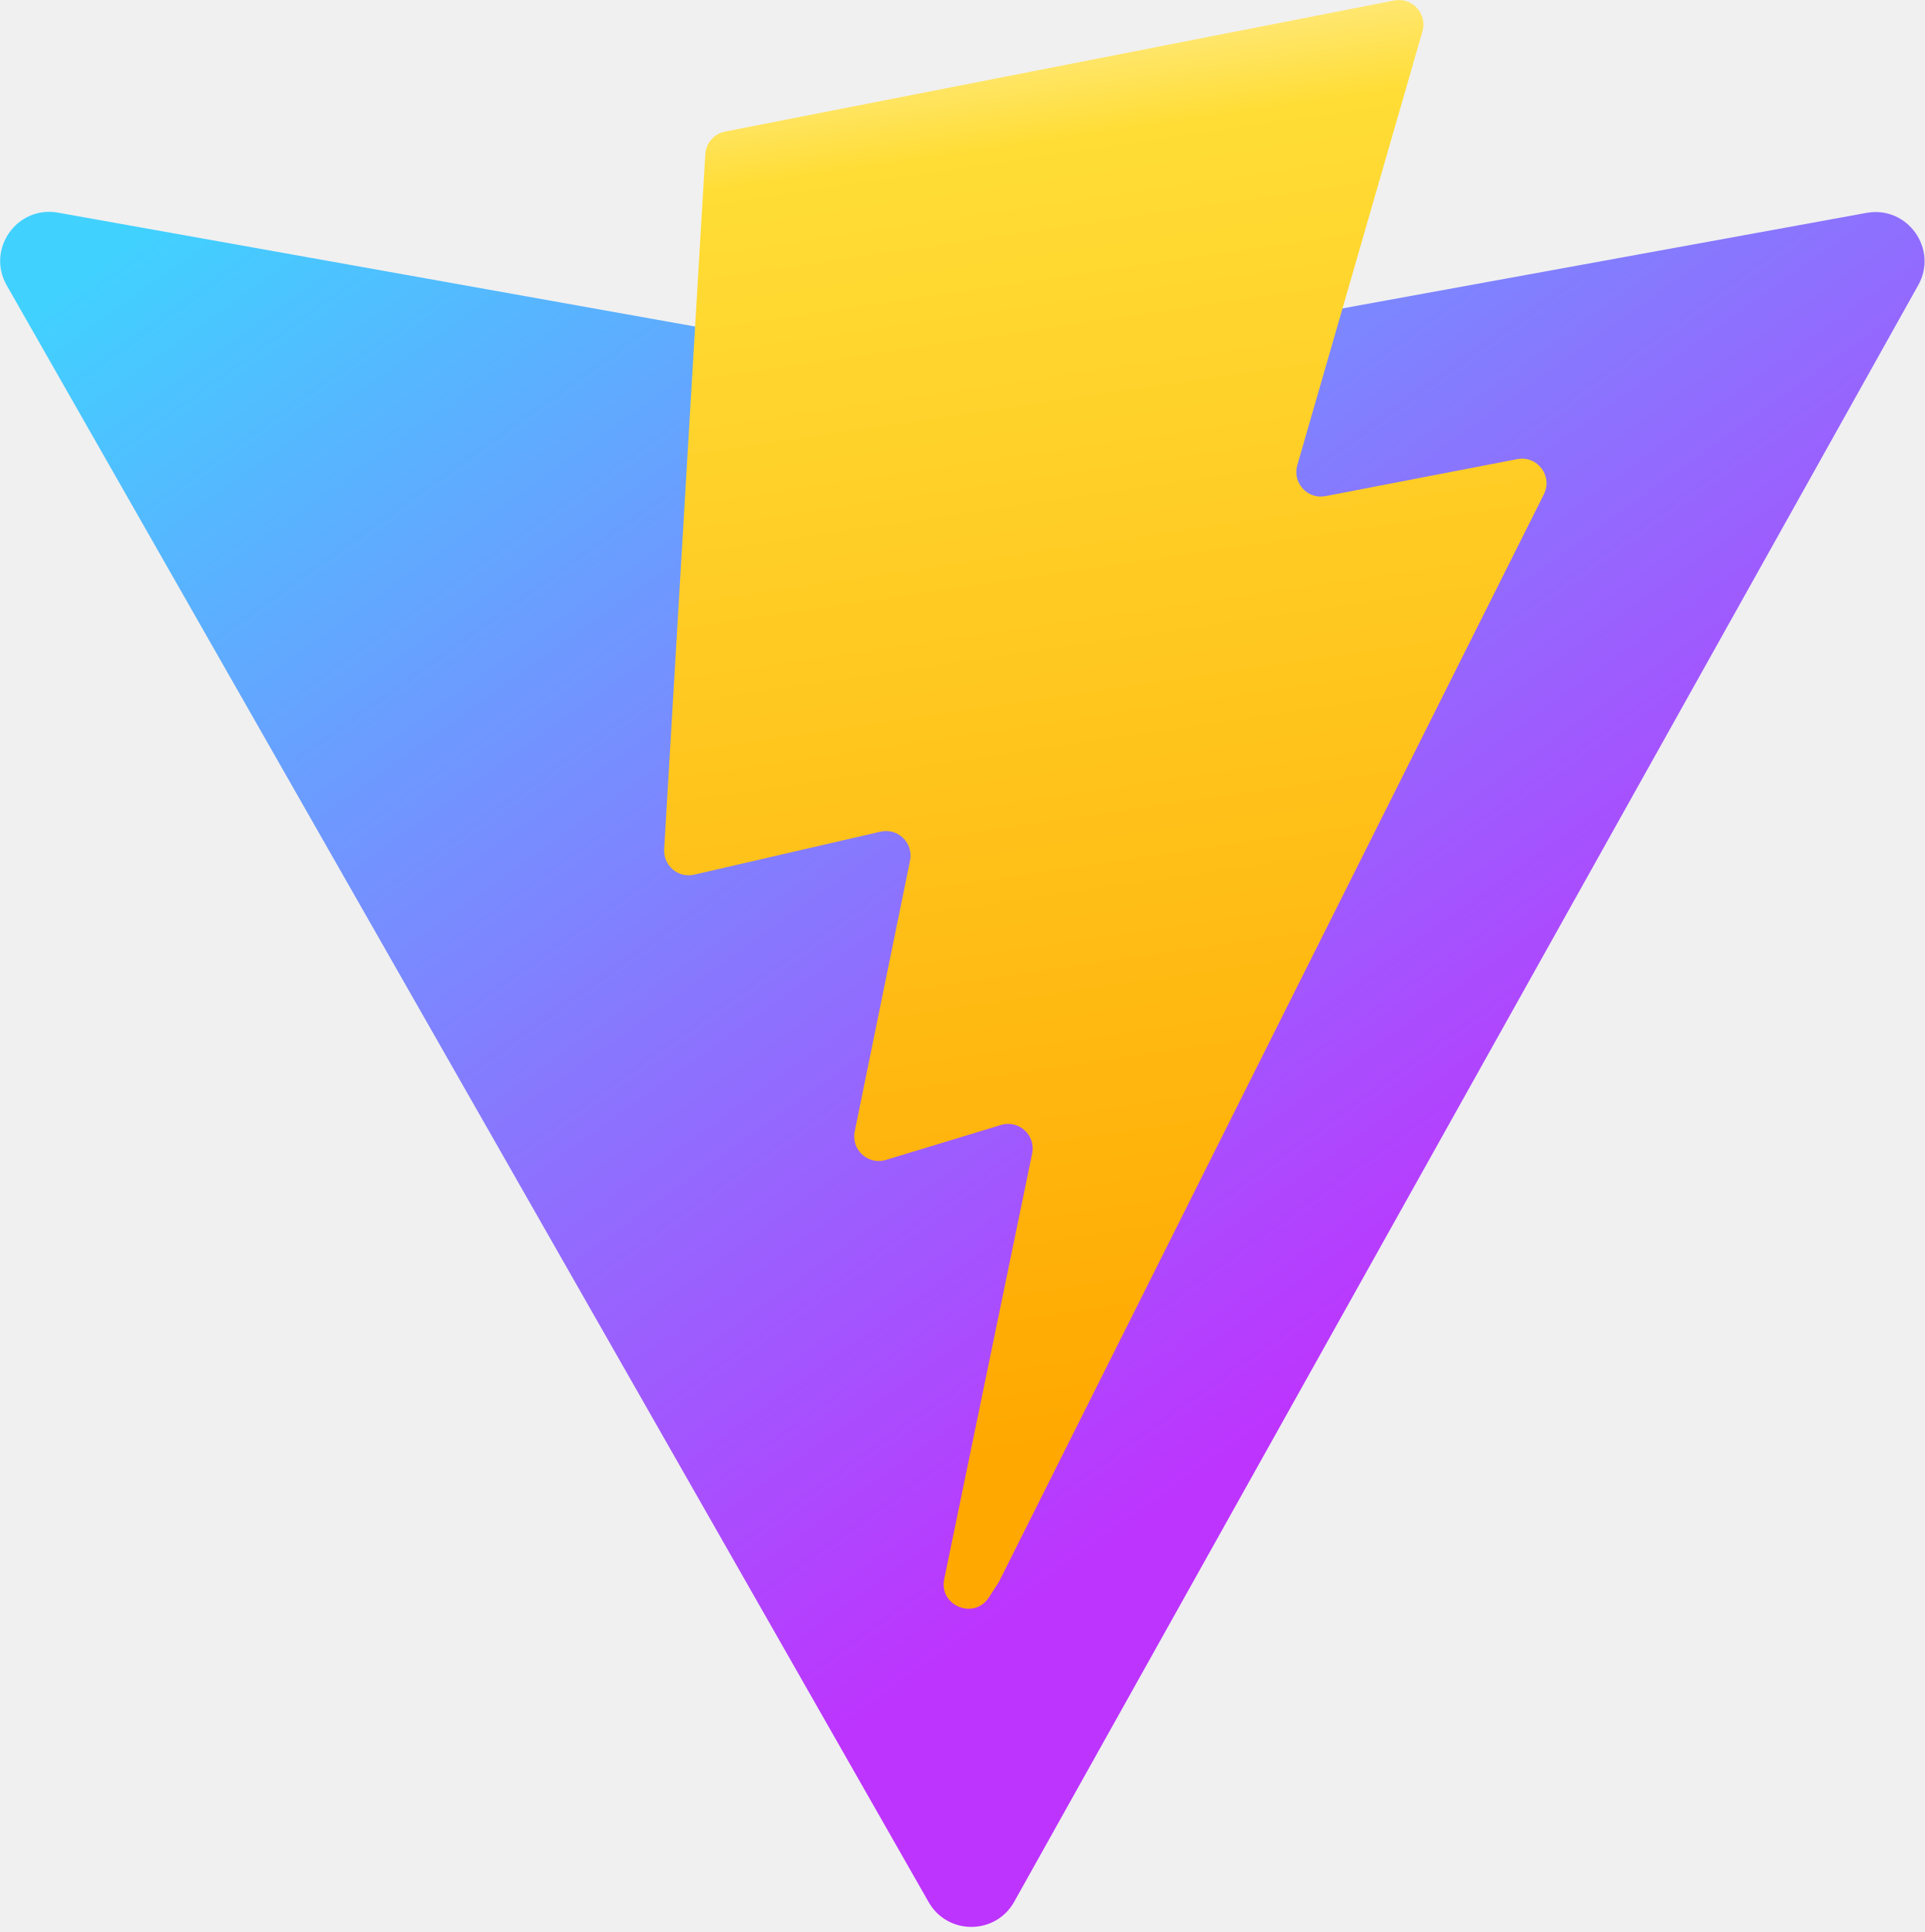
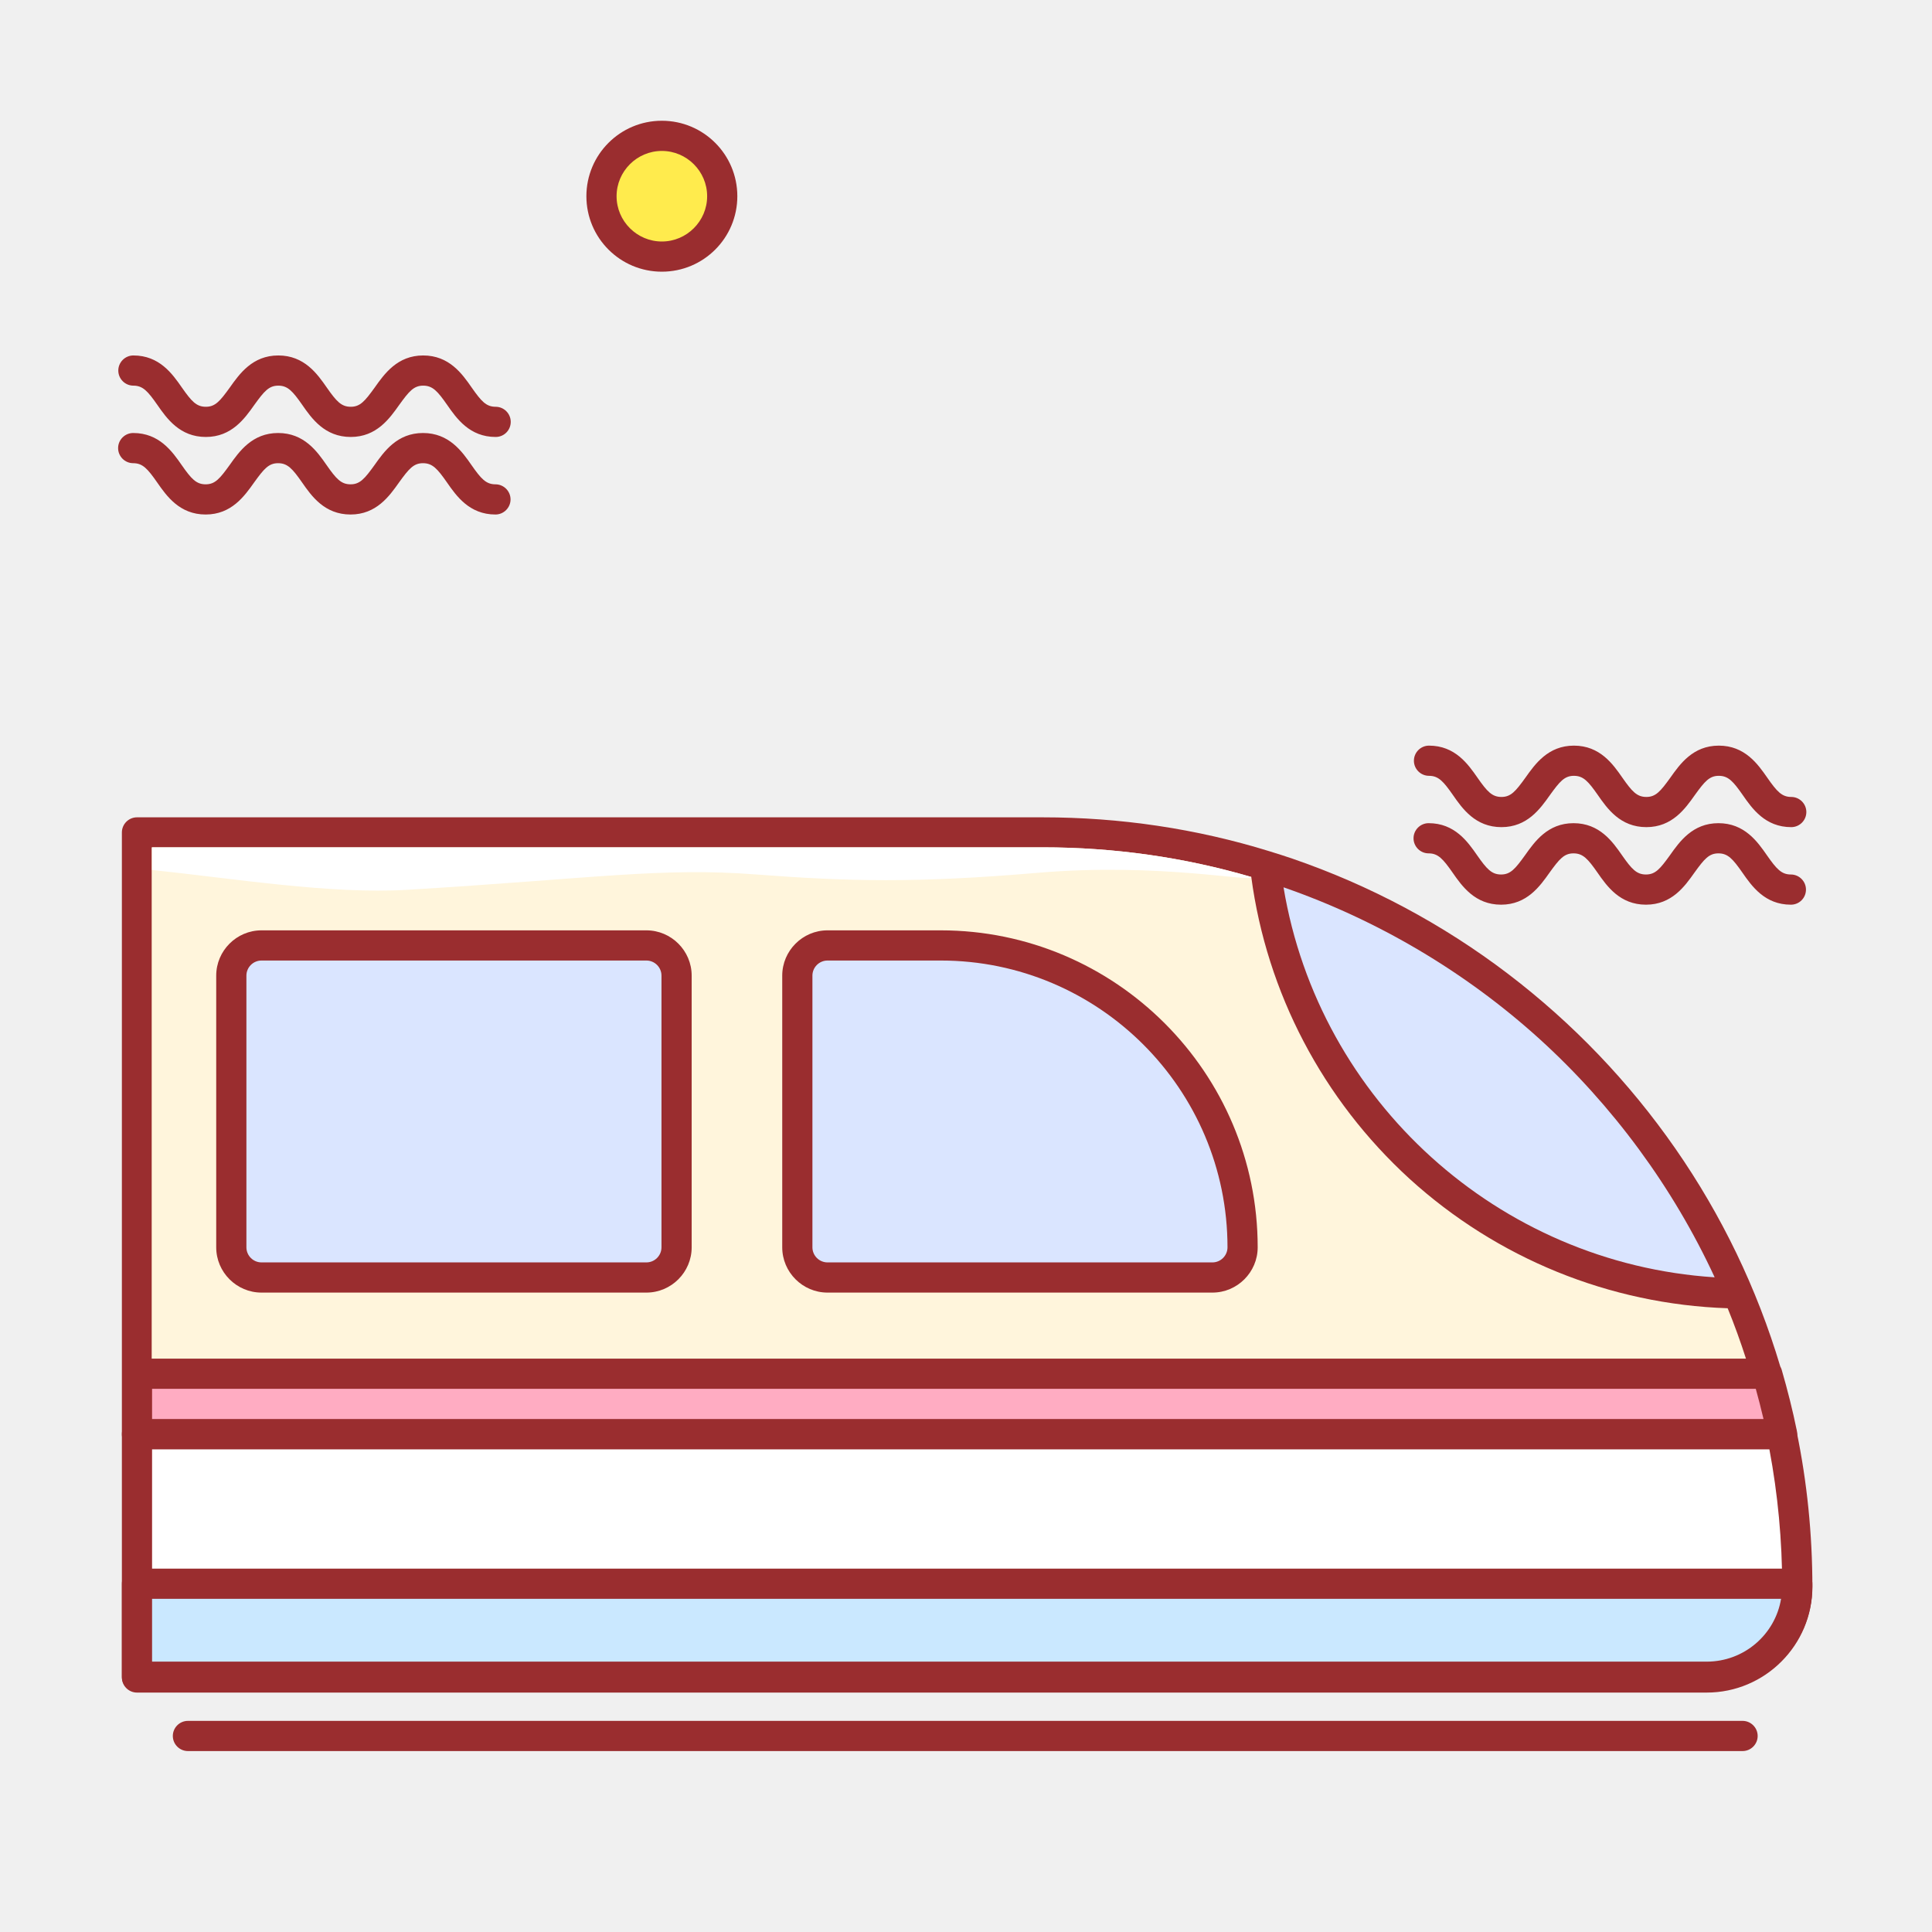
- <svg xmlns="http://www.w3.org/2000/svg" aria-hidden="true" role="img" class="iconify iconify--logos" width="31.88" height="32" preserveAspectRatio="xMidYMid meet" viewBox="0 0 256 257">
-   <defs>
-     <linearGradient id="IconifyId1813088fe1fbc01fb466" x1="-.828%" x2="57.636%" y1="7.652%" y2="78.411%">
-       <stop offset="0%" stop-color="#41D1FF" />
-       <stop offset="100%" stop-color="#BD34FE" />
-     </linearGradient>
-     <linearGradient id="IconifyId1813088fe1fbc01fb467" x1="43.376%" x2="50.316%" y1="2.242%" y2="89.03%">
-       <stop offset="0%" stop-color="#FFEA83" />
-       <stop offset="8.333%" stop-color="#FFDD35" />
-       <stop offset="100%" stop-color="#FFA800" />
-     </linearGradient>
-   </defs>
-   <path fill="url(#IconifyId1813088fe1fbc01fb466)" d="M255.153 37.938L134.897 252.976c-2.483 4.44-8.862 4.466-11.382.048L.875 37.958c-2.746-4.814 1.371-10.646 6.827-9.67l120.385 21.517a6.537 6.537 0 0 0 2.322-.004l117.867-21.483c5.438-.991 9.574 4.796 6.877 9.62Z" />
-   <path fill="url(#IconifyId1813088fe1fbc01fb467)" d="M185.432.063L96.44 17.501a3.268 3.268 0 0 0-2.634 3.014l-5.474 92.456a3.268 3.268 0 0 0 3.997 3.378l24.777-5.718c2.318-.535 4.413 1.507 3.936 3.838l-7.361 36.047c-.495 2.426 1.782 4.5 4.151 3.78l15.304-4.649c2.372-.72 4.652 1.36 4.15 3.788l-11.698 56.621c-.732 3.542 3.979 5.473 5.943 2.437l1.313-2.028l72.516-144.72c1.215-2.423-.88-5.186-3.54-4.672l-25.505 4.922c-2.396.462-4.435-1.77-3.759-4.114l16.646-57.705c.677-2.35-1.37-4.583-3.769-4.113Z" />
+ <svg xmlns="http://www.w3.org/2000/svg" width="800px" height="800px" viewBox="0 0 1024 1024" class="icon" version="1.1">
+   <path d="M262.7 231.6c-13.8 0-20.7-9.8-25.7-17-5.1-7.3-7.7-10.2-12.7-10.2s-7.5 3-12.7 10.2c-5.1 7.2-12 17-25.7 17-13.8 0-20.7-9.8-25.7-17-5.1-7.3-7.7-10.2-12.7-10.2s-7.5 3-12.7 10.2c-5.1 7.2-12 17-25.7 17-13.8 0-20.7-9.8-25.7-17-5.1-7.3-7.7-10.2-12.7-10.2-4.4 0-8-3.6-8-8s3.6-8 8-8c13.8 0 20.7 9.8 25.7 17 5.1 7.3 7.7 10.2 12.7 10.2s7.5-3 12.7-10.2c5.1-7.2 12-17 25.7-17 13.8 0 20.7 9.8 25.7 17 5.1 7.3 7.7 10.2 12.7 10.2s7.5-3 12.7-10.2c5.1-7.2 12-17 25.7-17 13.8 0 20.7 9.8 25.7 17 5.1 7.3 7.7 10.2 12.7 10.2 4.4 0 8 3.6 8 8s-3.5 8-8 8z" fill="#9A2D2F" />
+   <path d="M262.6 272.7c-13.8 0-20.7-9.8-25.7-17-5.1-7.3-7.7-10.2-12.7-10.2s-7.5 3-12.7 10.2c-5.1 7.2-12 17-25.7 17-13.8 0-20.7-9.8-25.7-17-5.1-7.3-7.7-10.2-12.7-10.2s-7.5 3-12.7 10.2c-5.1 7.2-12 17-25.7 17-13.8 0-20.7-9.8-25.7-17-5.1-7.3-7.7-10.2-12.7-10.2-4.4 0-8-3.6-8-8s3.6-8 8-8c13.8 0 20.7 9.8 25.7 17 5.1 7.3 7.7 10.2 12.7 10.2s7.5-3 12.7-10.2c5.1-7.2 12-17 25.7-17 13.8 0 20.7 9.8 25.7 17 5.1 7.3 7.7 10.2 12.7 10.2s7.5-3 12.7-10.2c5.1-7.2 12-17 25.7-17 13.8 0 20.7 9.8 25.7 17 5.1 7.3 7.7 10.2 12.7 10.2 4.4 0 8 3.6 8 8s-3.6 8-8 8zM949.4 438.4c-13.8 0-20.7-9.8-25.7-17-5.1-7.3-7.7-10.2-12.7-10.2s-7.5 3-12.7 10.2c-5.1 7.2-12 17-25.7 17-13.8 0-20.7-9.8-25.7-17-5.1-7.3-7.7-10.2-12.7-10.2s-7.5 3-12.7 10.2c-5.1 7.2-12 17-25.7 17-13.8 0-20.7-9.8-25.7-17-5.1-7.3-7.7-10.2-12.7-10.2-4.4 0-8-3.6-8-8s3.6-8 8-8c13.8 0 20.7 9.8 25.7 17 5.1 7.3 7.7 10.2 12.7 10.2s7.5-3 12.7-10.2c5.1-7.2 12-17 25.7-17 13.8 0 20.7 9.8 25.7 17 5.1 7.3 7.7 10.2 12.7 10.2s7.5-3 12.7-10.2c5.1-7.2 12-17 25.7-17 13.8 0 20.7 9.8 25.7 17 5.1 7.3 7.7 10.2 12.7 10.2 4.4 0 8 3.6 8 8s-3.6 8-8 8z" fill="#9A2D2F" />
+   <path d="M949.2 479.5c-13.8 0-20.7-9.8-25.7-17-5.1-7.3-7.7-10.2-12.7-10.2s-7.5 3-12.7 10.2c-5.1 7.2-12 17-25.7 17-13.8 0-20.7-9.8-25.7-17-5.1-7.3-7.7-10.2-12.7-10.2s-7.5 3-12.7 10.2c-5.1 7.2-12 17-25.7 17-13.8 0-20.7-9.8-25.7-17-5.1-7.3-7.7-10.2-12.7-10.2-4.4 0-8-3.6-8-8s3.6-8 8-8c13.8 0 20.7 9.8 25.7 17 5.1 7.3 7.7 10.2 12.7 10.2s7.5-3 12.7-10.2c5.1-7.2 12-17 25.7-17 13.8 0 20.7 9.8 25.7 17 5.1 7.3 7.7 10.2 12.7 10.2s7.5-3 12.7-10.2c5.1-7.2 12-17 25.7-17 13.8 0 20.7 9.8 25.7 17 5.1 7.3 7.7 10.2 12.7 10.2 4.4 0 8 3.6 8 8s-3.5 8-8 8z" fill="#9A2D2F" />
+   <path d="M350.8 104m-32 0a32 32 0 1 0 64 0 32 32 0 1 0-64 0Z" fill="#FFEB4D" />
+   <path d="M350.8 144c-22.1 0-40-17.9-40-40s17.9-40 40-40 40 17.9 40 40-17.9 40-40 40z m0-64c-13.2 0-24 10.8-24 24s10.8 24 24 24 24-10.8 24-24-10.8-24-24-24zM923.6 928.1h-824c-4.4 0-8-3.6-8-8s3.6-8 8-8h824c4.4 0 8 3.6 8 8s-3.6 8-8 8z" fill="#9A2D2F" />
+   <path d="M72.6 889.1h832c26.5 0 48-21.5 48-48 0-27.8-2.8-54.8-8.2-81h-871.8v129z" fill="#FFFFFF" />
+   <path d="M904.6 897.1h-832c-4.4 0-8-3.6-8-8v-129c0-4.4 3.6-8 8-8h871.8c3.8 0 7.1 2.7 7.8 6.4 5.6 27 8.4 54.8 8.4 82.6 0 30.8-25.1 56-56 56z m-824-16h824c22.1 0 40-17.9 40-40 0-24.5-2.3-49.1-6.8-73h-857.2v113z" fill="#9A2D2F" />
+   <path d="M552.6 441.1h-480v287h863.8c-48.7-165.9-202.1-287-383.8-287z" fill="#FFF5DC" />
+   <path d="M72.6 728.1v32h872c-2.2-10.8-4.9-21.5-8-32h-864z" fill="#FFACC2" />
+   <path d="M642.6 677.1h-204c-8.8 0-16-7.2-16-16v-144c0-8.8 7.2-16 16-16h60c88.4 0 160 71.6 160 160 0 8.8-7.1 16-16 16z" fill="#DAE5FF" />
+   <path d="M642.6 685.1h-204c-13.2 0-24-10.8-24-24v-144c0-13.2 10.8-24 24-24h60c92.6 0 168 75.4 168 168 0 13.2-10.8 24-24 24z m-204-176c-4.4 0-8 3.6-8 8v144c0 4.4 3.6 8 8 8h204c4.4 0 8-3.6 8-8 0-83.8-68.2-152-152-152h-60z" fill="#9A2D2F" />
+   <path d="M342.6 677.1h-204c-8.8 0-16-7.2-16-16v-144c0-8.8 7.2-16 16-16h204c8.8 0 16 7.2 16 16v144c0 8.8-7.1 16-16 16z" fill="#DAE5FF" />
+   <path d="M342.6 685.1h-204c-13.2 0-24-10.8-24-24v-144c0-13.2 10.8-24 24-24h204c13.2 0 24 10.8 24 24v144c0 13.2-10.8 24-24 24z m-204-176c-4.4 0-8 3.6-8 8v144c0 4.4 3.6 8 8 8h204c4.4 0 8-3.6 8-8v-144c0-4.4-3.6-8-8-8h-204z" fill="#9A2D2F" />
+   <path d="M72.6 888.7h832c26.5 0 48-21.5 48-48v-1.3h-880v49.3z" fill="#CAE8FF" />
+   <path d="M921.2 685.5c-45.7-108.1-137.4-191.9-250.6-226.8 14.3 126.5 120.8 225 250.6 226.8z" fill="#DAE5FF" />
+   <path d="M72.6 768.1h872c2.4 0 4.7-1.1 6.2-2.9 1.5-1.9 2.1-4.3 1.6-6.7-2.2-10.9-5-21.9-8.1-32.6-0.2-0.6-0.4-1.1-0.7-1.6-12.3-41.2-31-80.1-55.6-115.5-24.6-35.4-54.5-66.6-88.8-92.7-34.7-26.4-73.2-46.9-114.2-61-3.9-1.3-7.8-2.6-11.8-3.8-0.1 0-0.2-0.1-0.3-0.1-38.8-12-79.2-18-120.3-18h-480c-4.4 0-8 3.6-8 8v319c0 4.3 3.6 7.9 8 7.9z m8-16v-16h850c1.5 5.3 2.8 10.6 4.1 16h-854.1z m735.3-201.5c38.9 35.3 70.9 78.8 92.9 126.4-114.6-7.4-209.7-93.5-228.5-206.7 49.7 17.2 96.4 44.8 135.6 80.3z m-735.3-101.5h472c38 0 75.1 5.3 110.6 15.7 8.2 61.4 37.9 118 83.9 160 46.4 42.2 106.1 66.5 168.6 68.6 3.6 8.8 6.8 17.7 9.7 26.7h-845v-271h0.2zM960.6 839.4c0-4.4-3.6-8-8-8h-880c-4.4 0-8 3.6-8 8v49.3c0 4.4 3.6 8 8 8h832c30.9 0 56-25.1 56-56v-1.3z m-56 41.3h-824v-33.3H944c-3.1 18.9-19.6 33.3-39.4 33.3z" fill="#9A2D2F" />
+   <path d="M552.6 449.1h-472v12c43 4.5 95 13 135.5 10.5 99-6 134.5-12 184.9-8.1 48.6 3.7 84.6 4.6 149.1-0.9s113.5 5.2 113.1 2.2c-35.5-10.4-72.6-15.7-110.6-15.7z" fill="#FFFFFF" />
</svg>
